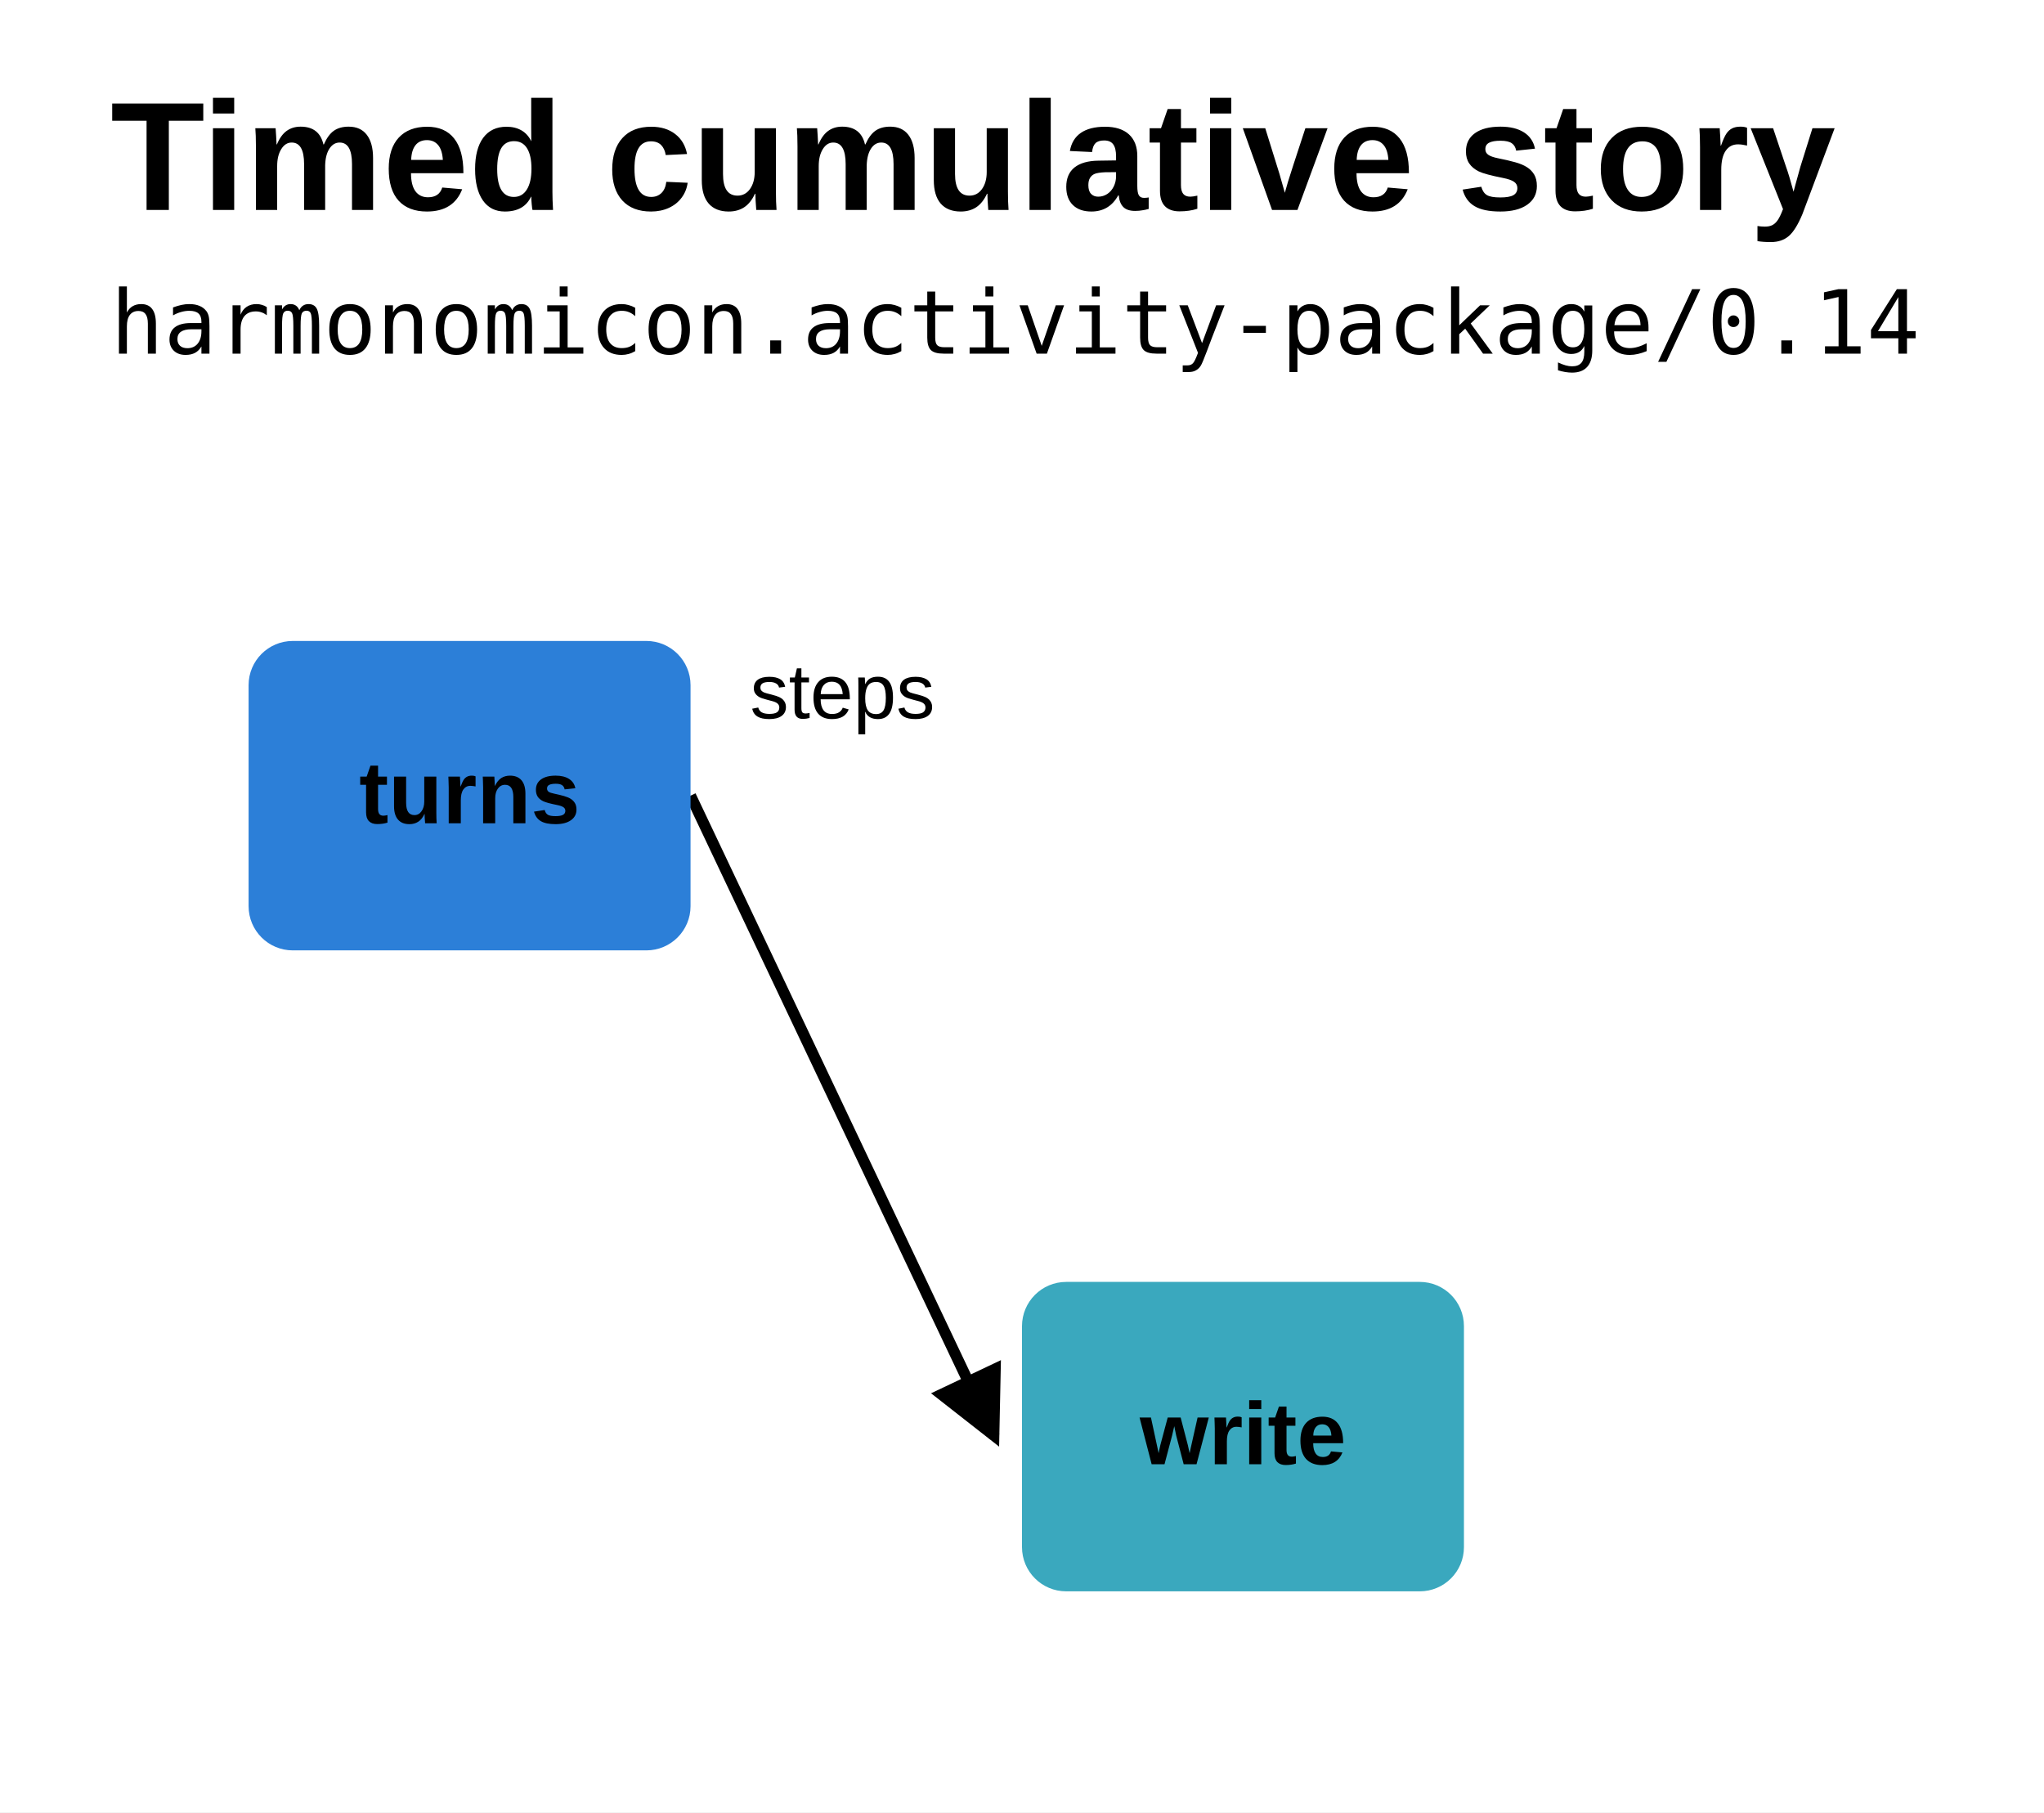
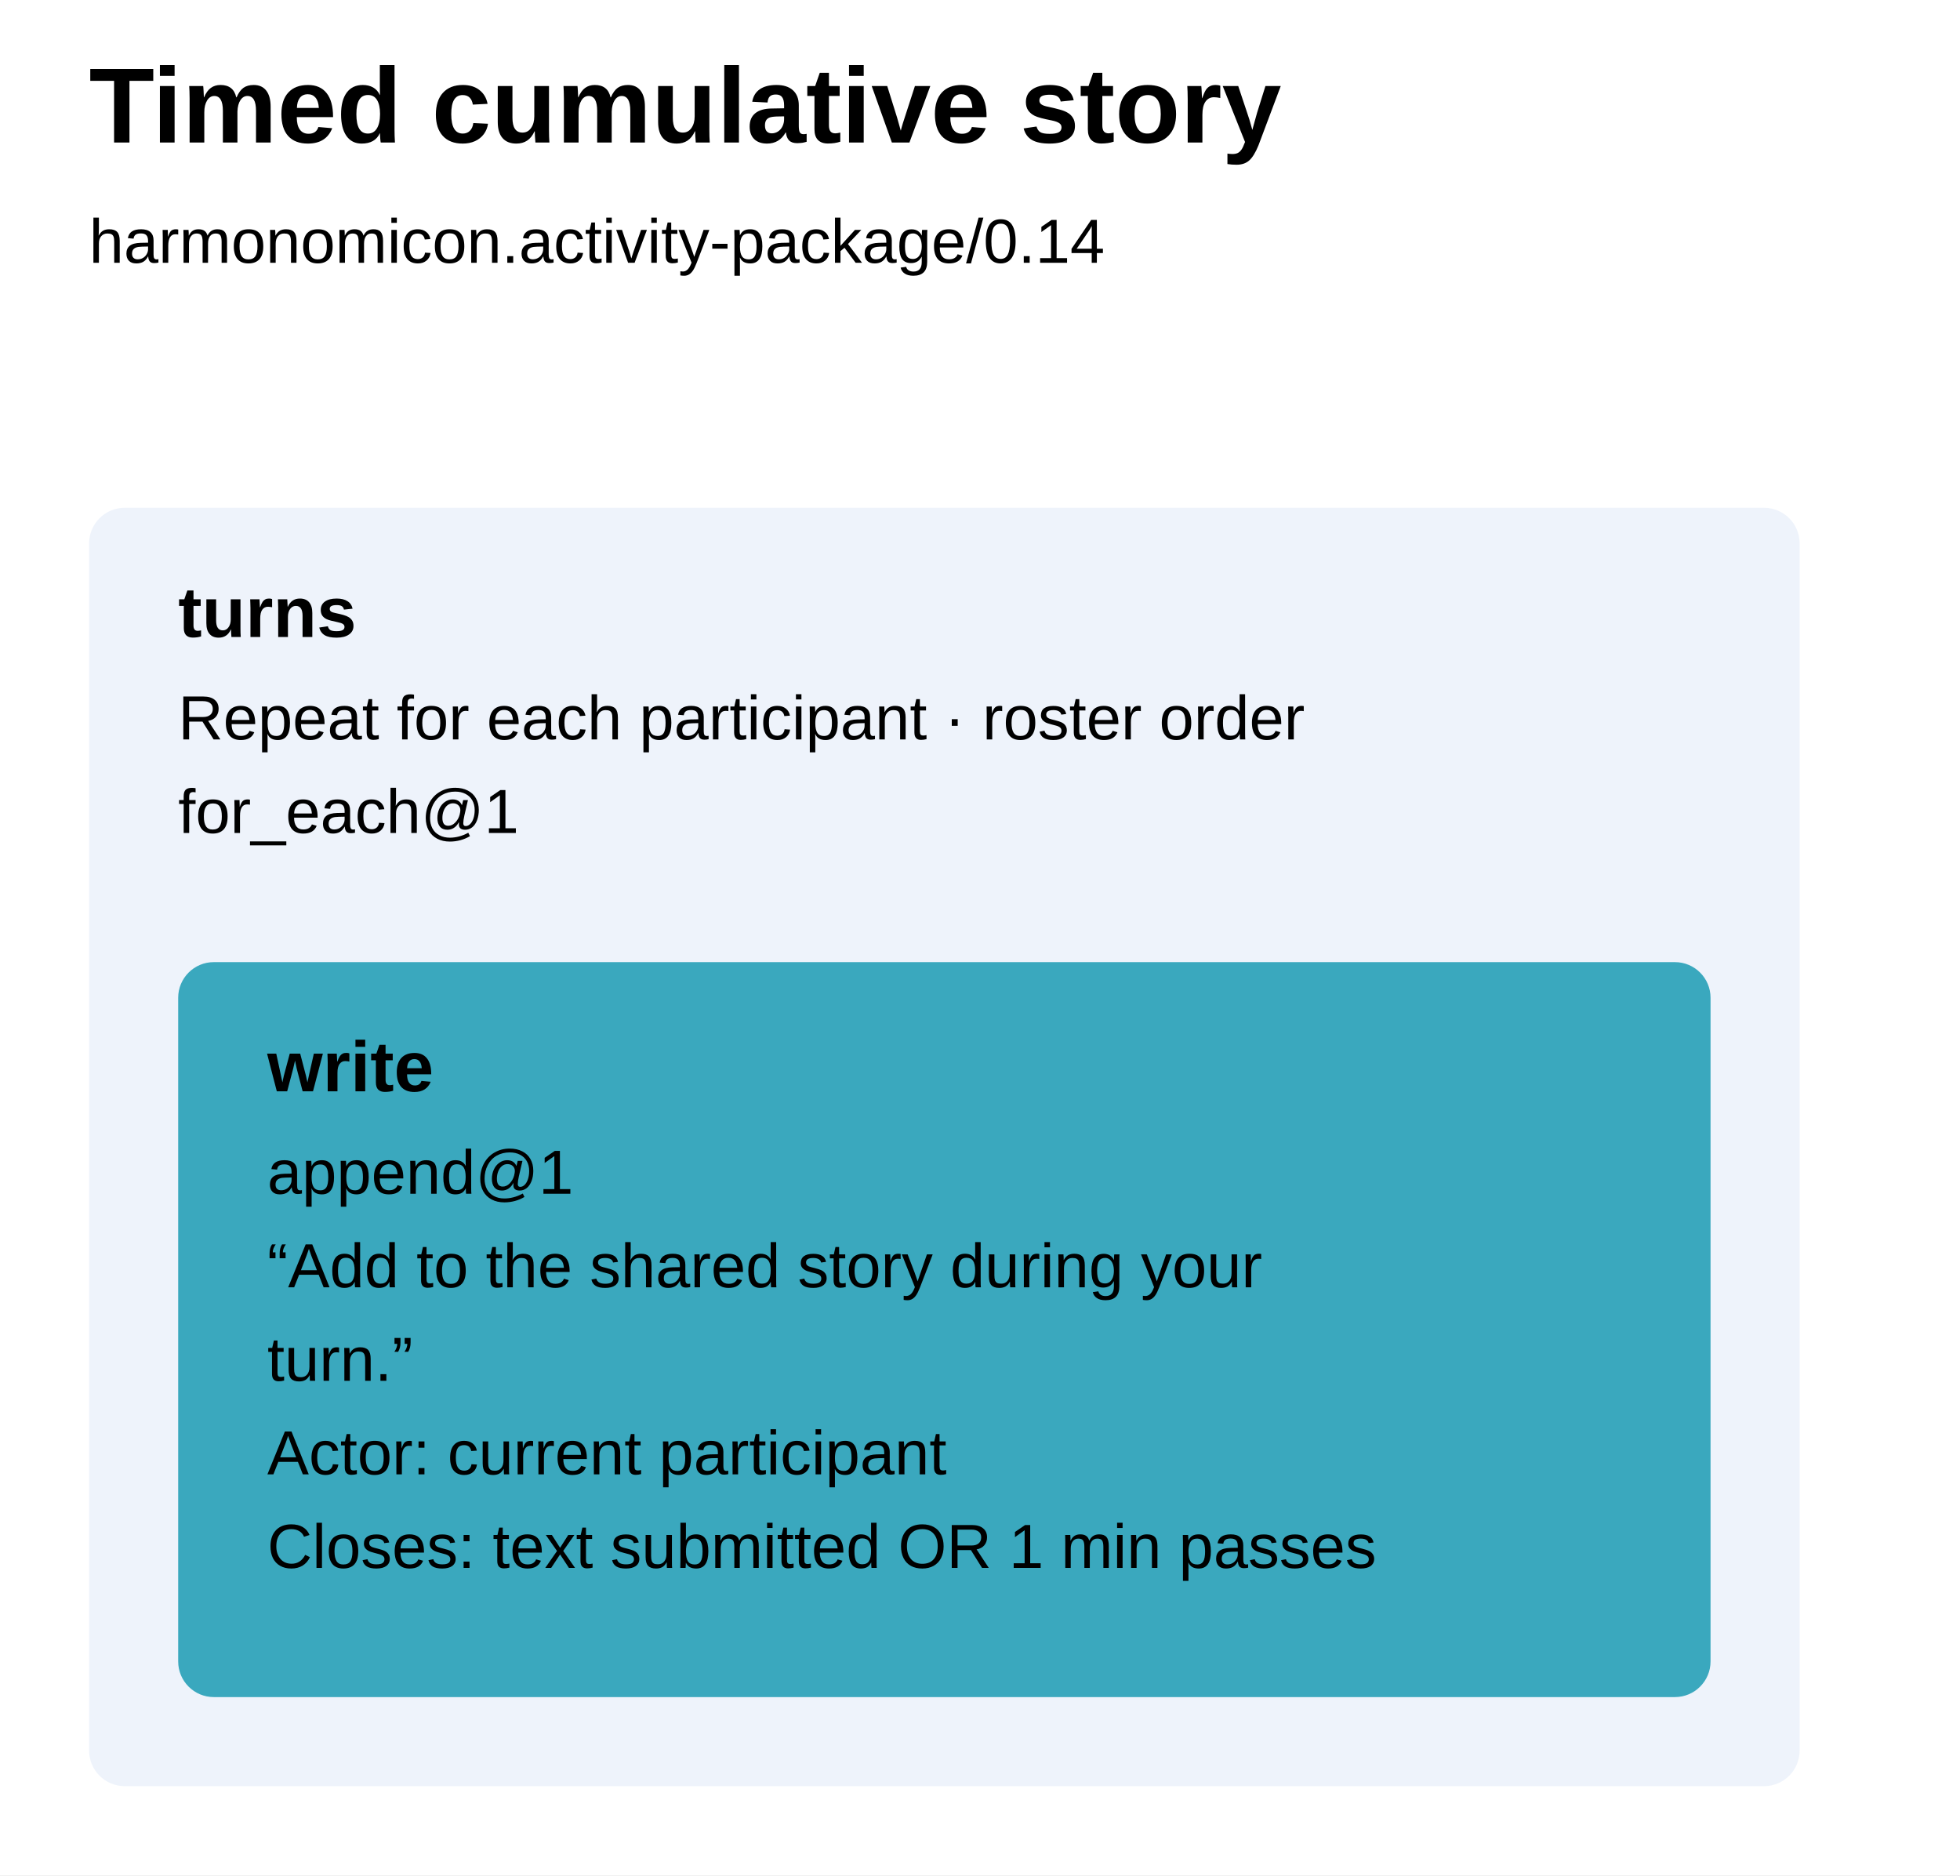
- <svg xmlns="http://www.w3.org/2000/svg" role="img" aria-label="Timed cumulative story package flow" viewBox="0 0 370 328" width="370" height="328">
+ <svg xmlns="http://www.w3.org/2000/svg" width="440" height="421" viewBox="0 0 440 421" aria-label="Timed cumulative story runbook" style="font-family:Arial,sans-serif;fill:black">
  <defs>
    <marker id="arrow" markerWidth="7" markerHeight="7" refX="6" refY="3.5" orient="auto">
-       <path d="M0 0L7 3.5L0 7" fill="#000000" />
+       <path d="M0 0L7 3.5L0 7" />
    </marker>
  </defs>
-   <rect width="100%" height="100%" fill="#ffffff" />
-   <text x="20" y="38" fill="#000000" font-family="Arial,sans-serif" font-size="28" font-weight="700">Timed cumulative story</text>
-   <text x="20" y="64" fill="#000000" font-family="monospace" font-size="16">harmonomicon.activity-package/0.14</text>
-   <path d="M 125 144 L 180 260" fill="none" stroke="#000000" stroke-width="2" marker-end="url(#arrow)" />
-   <text x="152.5" y="130" text-anchor="middle" fill="#000000" font-size="14" font-family="Arial,sans-serif">steps</text>
-   <rect x="45" y="116" width="80" height="56" rx="8" fill="#2c7fd8" />
-   <text x="85" y="149" text-anchor="middle" fill="#000000" font-family="Arial,sans-serif" font-size="16" font-weight="700">turns</text>
-   <rect x="185" y="232" width="80" height="56" rx="8" fill="#3aa8be" />
-   <text x="225" y="265" text-anchor="middle" fill="#000000" font-family="Arial,sans-serif" font-size="16" font-weight="700">write</text>
+   <rect width="100%" height="100%" fill="white" />
+   <text x="20" y="32" font-size="24" font-weight="700">Timed cumulative story</text>
+   <text x="20" y="59" font-size="14">harmonomicon.activity-package/0.14</text>
+   <g data-step="turns" tabindex="0" role="button" aria-label="turns for_each@1">
+     <rect x="20" y="114" width="384" height="287" rx="8" fill="#eef3fb" />
+     <text x="40" y="143" font-weight="700" font-size="16">turns</text>
+     <text x="40" y="166" font-size="14">Repeat for each participant · roster order</text>
+     <text x="40" y="187" font-size="14">for_each@1</text>
+   </g>
+   <g data-step="write" tabindex="0" role="button" aria-label="write append@1">
+     <rect x="40" y="216" width="344" height="165" rx="8" fill="#3aa8be" />
+     <text x="60" y="245" font-weight="700" font-size="16">write</text>
+     <text x="60" y="268" font-size="14">append@1</text>
+     <text x="60" y="289" font-size="14">“Add to the shared story during your</text>
+     <text x="60" y="310" font-size="14">turn.”</text>
+     <text x="60" y="331" font-size="14">Actor: current participant</text>
+     <text x="60" y="352" font-size="14">Closes: text submitted OR 1 min passes</text>
+   </g>
</svg>
